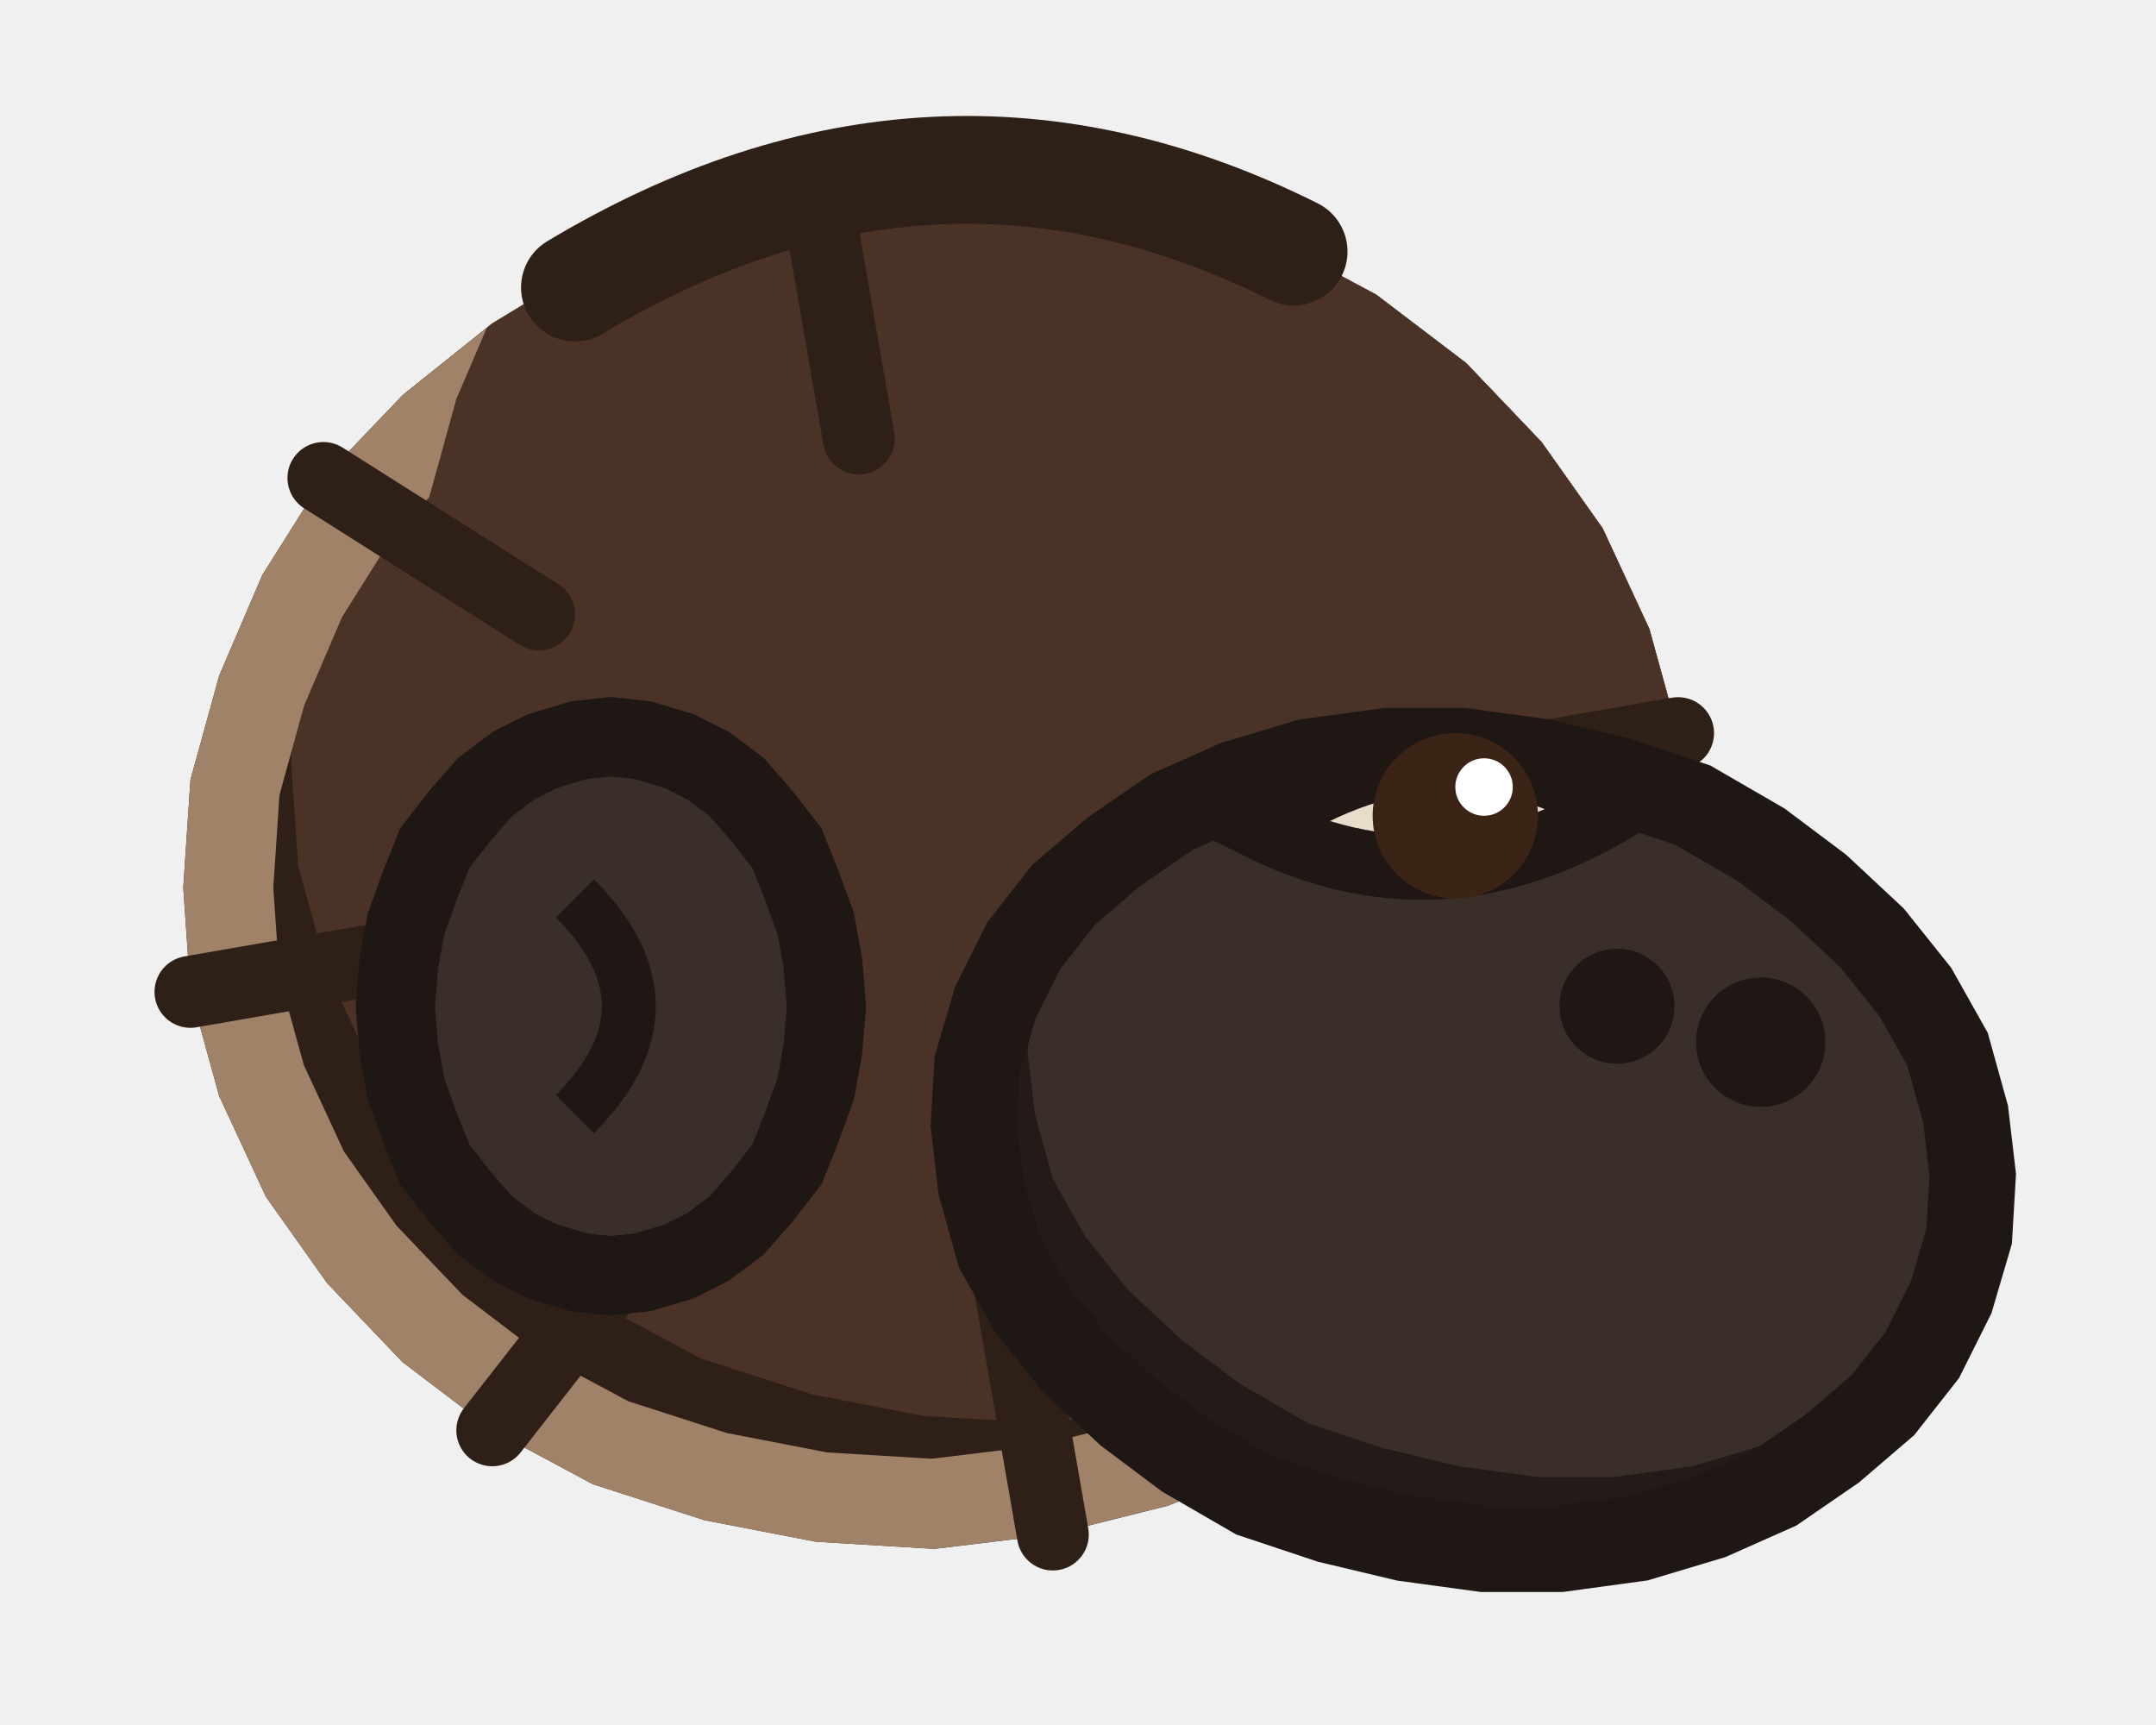
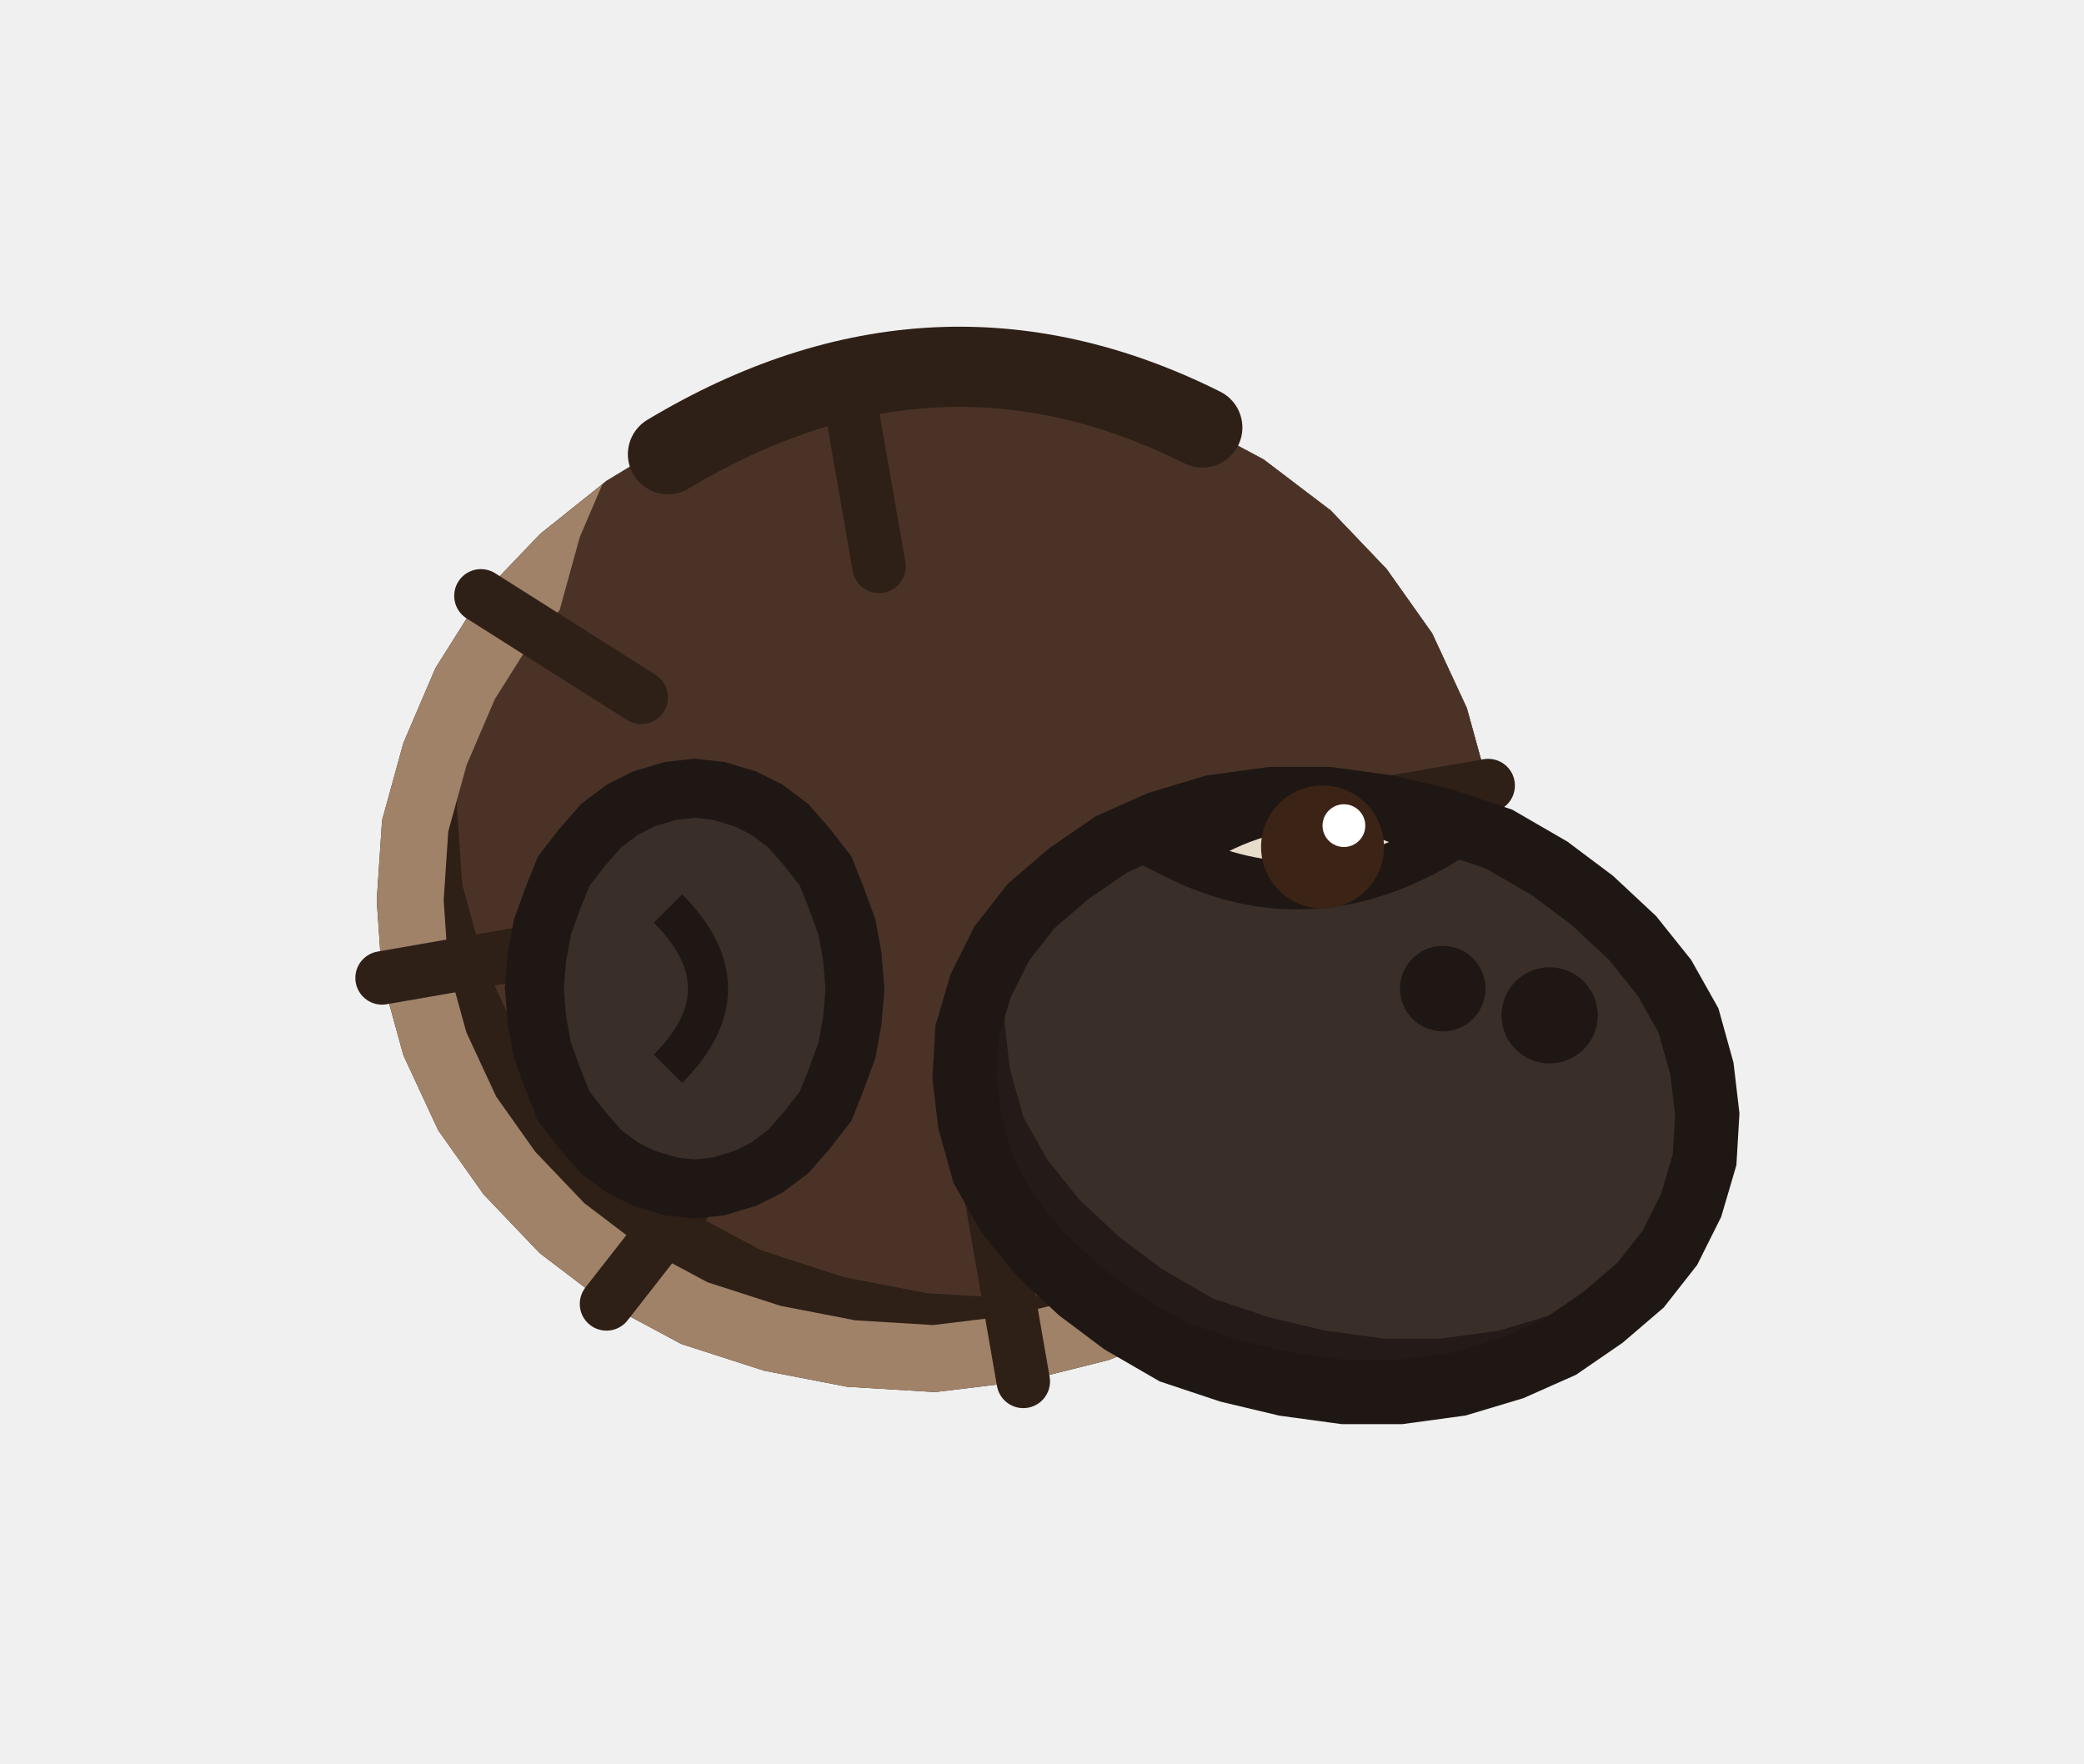
- <svg xmlns="http://www.w3.org/2000/svg" width="60" height="48">
-   <g transform="translate(-226,-138)">
+ <svg xmlns="http://www.w3.org/2000/svg" width="78" height="66">
+   <g transform="translate(-217,-129)">
    <clipPath id="c19">
      <polygon points="272.7,158.4 272.9,161.3 272.7,164.3 271.9,167.2 270.7,170.0 269.0,172.7 266.8,175.0 264.3,177.0 261.5,178.7 258.5,179.9 255.3,180.7 252.0,181.1 248.7,180.9 245.6,180.3 242.5,179.3 239.7,177.8 237.2,175.9 235.1,173.7 233.4,171.3 232.1,168.5 231.3,165.6 231.1,162.7 231.3,159.7 232.1,156.8 233.3,154.0 235.0,151.3 237.2,149.0 239.7,147.0 242.5,145.3 245.5,144.1 248.7,143.3 252.0,142.9 255.3,143.1 258.4,143.7 261.5,144.7 264.3,146.2 266.8,148.1 268.9,150.3 270.6,152.7 271.9,155.5" />
    </clipPath>
    <polygon points="272.7,158.4 272.9,161.3 272.7,164.3 271.9,167.2 270.7,170.0 269.0,172.7 266.8,175.0 264.3,177.0 261.5,178.7 258.5,179.9 255.3,180.7 252.0,181.1 248.7,180.9 245.6,180.3 242.5,179.3 239.7,177.8 237.2,175.9 235.1,173.7 233.4,171.3 232.1,168.5 231.3,165.6 231.1,162.7 231.3,159.7 232.1,156.8 233.3,154.0 235.0,151.3 237.2,149.0 239.7,147.0 242.5,145.3 245.5,144.1 248.7,143.3 252.0,142.9 255.3,143.1 258.4,143.7 261.5,144.7 264.3,146.2 266.8,148.1 268.9,150.3 270.6,152.7 271.9,155.5" fill="#2e1f17" />
    <polygon clip-path="url(#c19)" points="275.7,154.9 275.9,157.8 275.7,160.8 274.9,163.7 273.7,166.5 272.0,169.2 269.8,171.5 267.3,173.5 264.5,175.2 261.5,176.4 258.3,177.2 255.0,177.6 251.7,177.4 248.6,176.8 245.5,175.8 242.7,174.3 240.2,172.4 238.1,170.2 236.4,167.8 235.1,165.0 234.3,162.1 234.1,159.2 234.3,156.2 235.1,153.3 236.3,150.5 238.0,147.8 240.2,145.5 242.7,143.5 245.5,141.8 248.5,140.6 251.7,139.8 255.0,139.4 258.3,139.6 261.4,140.2 264.5,141.2 267.3,142.7 269.8,144.6 271.9,146.8 273.6,149.2 274.9,152.0" fill="#4a3326" />
    <g clip-path="url(#c19)">
      <polygon points="272.7,158.4 272.9,161.3 272.7,164.3 271.9,167.2 270.7,170.0 269.0,172.7 266.8,175.0 264.3,177.0 261.5,178.7 258.5,179.9 255.3,180.7 252.0,181.1 248.7,180.9 245.6,180.3 242.5,179.3 239.7,177.8 237.2,175.9 235.1,173.7 233.4,171.3 232.1,168.5 231.3,165.6 231.1,162.7 231.3,159.7 232.1,156.8 233.3,154.0 235.0,151.3 237.2,149.0 239.7,147.0 242.5,145.3 245.5,144.1 248.7,143.3 252.0,142.9 255.3,143.1 258.4,143.7 261.5,144.7 264.3,146.2 266.8,148.1 268.9,150.3 270.6,152.7 271.9,155.5" fill="none" stroke="#a08268" stroke-width="5" />
      <polygon points="279.3,150.7 279.5,153.6 279.3,156.6 278.5,159.5 277.3,162.3 275.6,165.0 273.4,167.3 270.9,169.3 268.1,171.0 265.1,172.2 261.9,173.0 258.6,173.4 255.3,173.2 252.2,172.6 249.1,171.6 246.3,170.1 243.8,168.2 241.7,166.0 240.0,163.6 238.7,160.8 237.9,157.9 237.7,155.0 237.9,152.0 238.7,149.1 239.9,146.3 241.6,143.6 243.8,141.3 246.3,139.3 249.1,137.6 252.1,136.4 255.3,135.6 258.6,135.2 261.9,135.4 265.0,136.0 268.1,137.0 270.9,138.5 273.4,140.4 275.5,142.6 277.2,145.0 278.5,147.8" fill="#4a3326" />
    </g>
    <path d="M272.7,158.4 L265.8,159.6" stroke="#2e1f17" stroke-width="2" stroke-linecap="round" />
    <path d="M269.0,172.7 L263.0,168.9" stroke="#2e1f17" stroke-width="2" stroke-linecap="round" />
    <path d="M255.3,180.7 L254.1,173.8" stroke="#2e1f17" stroke-width="2" stroke-linecap="round" />
    <path d="M239.7,177.8 L244.0,172.3" stroke="#2e1f17" stroke-width="2" stroke-linecap="round" />
    <path d="M231.3,165.6 L238.2,164.4" stroke="#2e1f17" stroke-width="2" stroke-linecap="round" />
    <path d="M235.0,151.3 L241.0,155.1" stroke="#2e1f17" stroke-width="2" stroke-linecap="round" />
    <path d="M248.7,143.3 L249.9,150.2" stroke="#2e1f17" stroke-width="2" stroke-linecap="round" />
    <path d="M242.0,146.0 Q252.0,140.0 262.0,145.0" stroke="#2e1f17" stroke-width="3" fill="none" stroke-linecap="round" />
    <polygon points="249.0,166.0 248.9,167.2 248.7,168.3 248.3,169.4 247.9,170.4 247.2,171.3 246.5,172.1 245.7,172.7 244.9,173.1 243.9,173.4 243.0,173.5 242.1,173.4 241.1,173.1 240.3,172.7 239.5,172.1 238.8,171.3 238.1,170.4 237.7,169.4 237.3,168.3 237.1,167.2 237.0,166.0 237.1,164.8 237.3,163.7 237.7,162.6 238.1,161.6 238.8,160.7 239.5,159.9 240.3,159.3 241.1,158.9 242.1,158.6 243.0,158.5 243.9,158.6 244.9,158.9 245.7,159.3 246.5,159.9 247.2,160.7 247.9,161.6 248.3,162.6 248.7,163.7 248.9,164.8" fill="#3a2e29" stroke="#1f1714" stroke-width="2.2" />
    <path d="M242.0,163.0 Q245.0,166.0 242.0,169.0" stroke="#1f1714" stroke-width="1.5" fill="none" />
    <clipPath id="c20">
      <polygon points="280.8,172.4 280.3,174.1 279.5,175.7 278.4,177.1 277.0,178.3 275.4,179.4 273.6,180.2 271.6,180.8 269.4,181.1 267.3,181.1 265.1,180.8 263.0,180.3 260.9,179.6 259.0,178.5 257.4,177.3 255.9,175.9 254.7,174.4 253.8,172.8 253.3,171.0 253.1,169.3 253.2,167.6 253.7,165.9 254.5,164.3 255.6,162.9 257.0,161.7 258.6,160.6 260.4,159.8 262.4,159.2 264.6,158.9 266.7,158.9 268.9,159.2 271.0,159.7 273.1,160.4 275.0,161.5 276.6,162.7 278.1,164.1 279.3,165.6 280.2,167.2 280.7,169.0 280.9,170.7" />
    </clipPath>
    <polygon points="280.8,172.4 280.3,174.1 279.5,175.7 278.4,177.1 277.0,178.3 275.4,179.4 273.6,180.2 271.6,180.8 269.4,181.1 267.3,181.1 265.1,180.8 263.0,180.3 260.9,179.6 259.0,178.5 257.4,177.3 255.9,175.9 254.7,174.4 253.8,172.8 253.3,171.0 253.1,169.3 253.2,167.6 253.7,165.9 254.5,164.3 255.6,162.9 257.0,161.7 258.6,160.6 260.4,159.8 262.4,159.2 264.6,158.9 266.7,158.9 268.9,159.2 271.0,159.7 273.1,160.4 275.0,161.5 276.6,162.7 278.1,164.1 279.3,165.6 280.2,167.2 280.7,169.0 280.9,170.7" fill="#241b18" />
    <polygon clip-path="url(#c20)" points="282.3,170.4 281.8,172.1 281.0,173.7 279.9,175.1 278.5,176.3 276.9,177.4 275.1,178.2 273.1,178.8 270.9,179.1 268.8,179.1 266.6,178.8 264.5,178.3 262.4,177.6 260.5,176.5 258.9,175.3 257.4,173.9 256.2,172.4 255.3,170.8 254.8,169.0 254.6,167.3 254.7,165.6 255.2,163.9 256.0,162.3 257.1,160.9 258.5,159.7 260.1,158.6 261.9,157.8 263.9,157.2 266.1,156.9 268.2,156.9 270.4,157.2 272.5,157.7 274.6,158.4 276.5,159.5 278.1,160.7 279.6,162.1 280.8,163.6 281.7,165.2 282.2,167.0 282.4,168.7" fill="#3a2e29" />
    <polygon points="280.8,172.4 280.3,174.1 279.5,175.7 278.4,177.1 277.0,178.3 275.4,179.4 273.6,180.2 271.6,180.8 269.4,181.1 267.3,181.1 265.1,180.8 263.0,180.3 260.9,179.6 259.0,178.5 257.4,177.3 255.9,175.9 254.7,174.4 253.8,172.8 253.3,171.0 253.1,169.3 253.2,167.6 253.7,165.9 254.5,164.3 255.6,162.9 257.0,161.7 258.6,160.6 260.4,159.8 262.4,159.2 264.6,158.9 266.7,158.9 268.9,159.2 271.0,159.7 273.1,160.4 275.0,161.5 276.6,162.7 278.1,164.1 279.3,165.6 280.2,167.2 280.7,169.0 280.9,170.7" fill="none" stroke="#1f1714" stroke-width="2.4" />
    <circle cx="275.0" cy="167.0" r="1.8" fill="#1f1714" />
    <circle cx="271.0" cy="166.0" r="1.6" fill="#1f1714" />
    <path d="M261.0,161.0 Q266.0,157.5 271.0,160.5 Q266.0,163.5 261.0,161.0 Z" fill="#e8dccb" stroke="#1f1714" stroke-width="1.8" />
    <circle cx="266.5" cy="160.7" r="2.3" fill="#3b2416" />
    <circle cx="267.3" cy="159.9" r="0.8" fill="#fff" />
  </g>
</svg>
